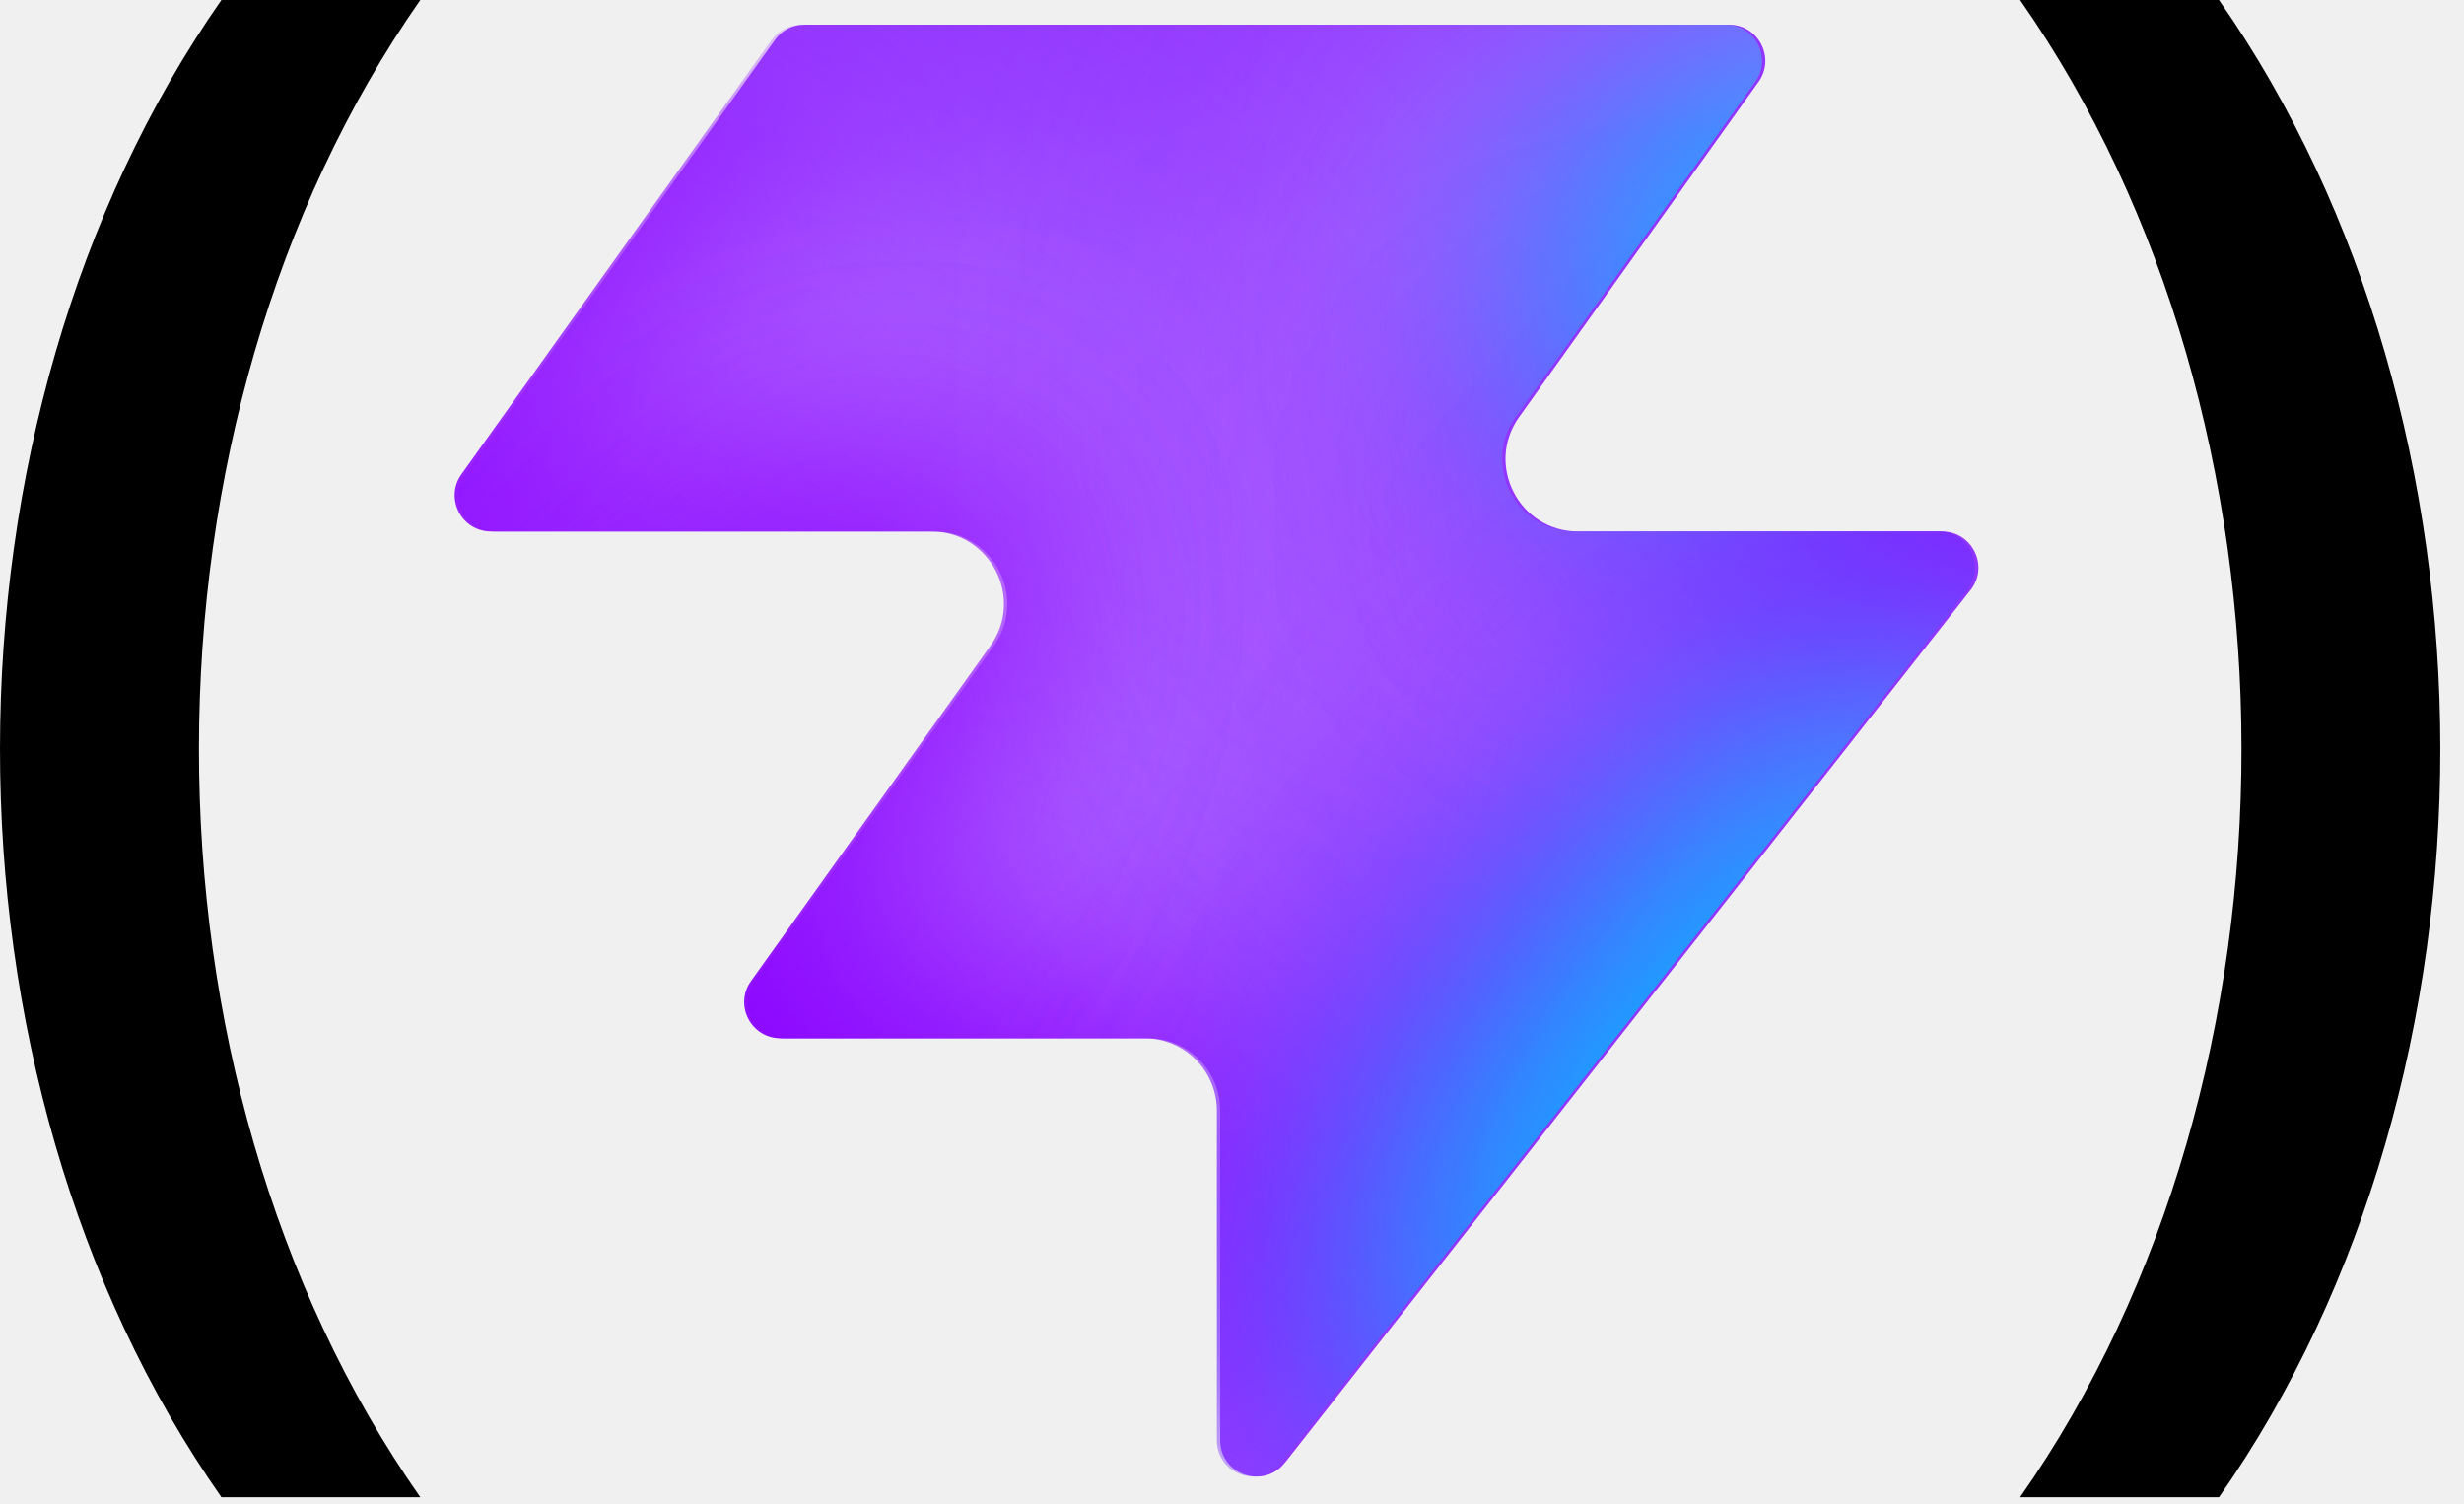
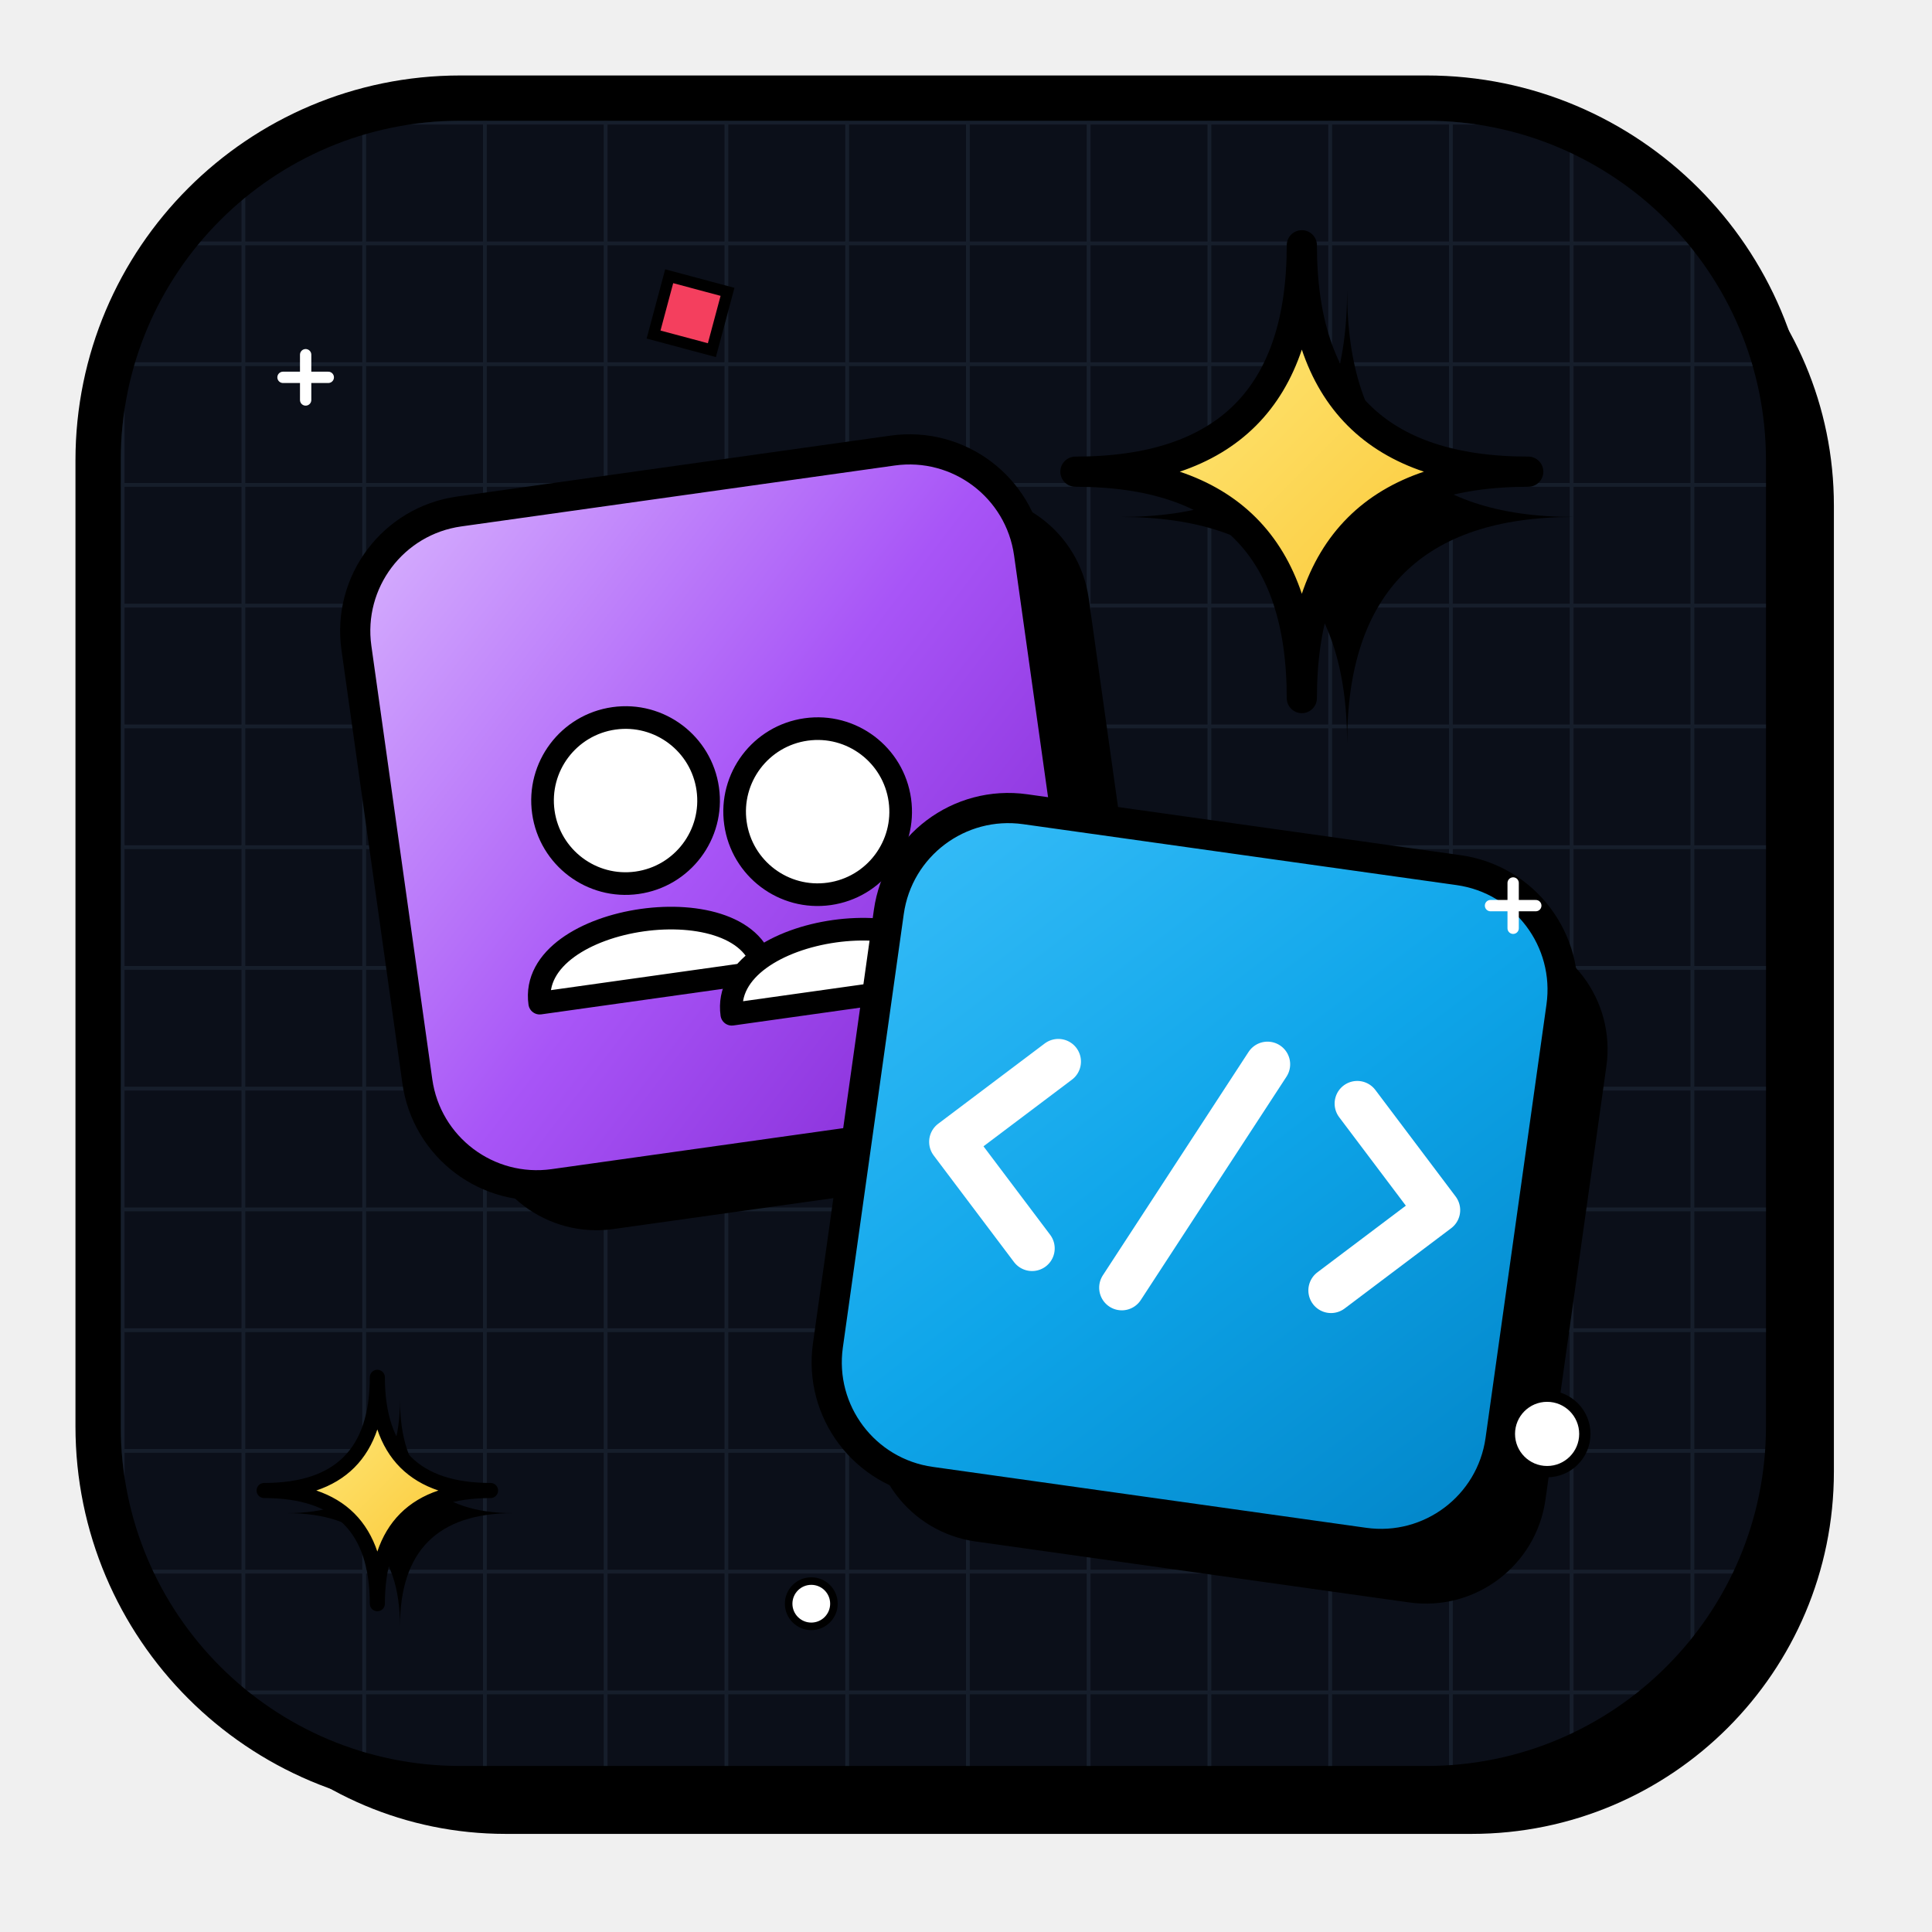
- <svg xmlns="http://www.w3.org/2000/svg" width="77" height="47" fill="none" aria-labelledby="vite-logo-title" viewBox="0 0 77 47">
-   <style>.parenthesis{fill:#000}@media (prefers-color-scheme:dark){.parenthesis{fill:#fff}}</style>
-   <path fill="#9135ff" d="M40.151 45.71c-.663.844-2.02.374-2.02-.699V34.708a2.26 2.26 0 0 0-2.262-2.262H24.493c-.92 0-1.457-1.04-.92-1.788l7.479-10.471c1.07-1.498 0-3.578-1.842-3.578H15.443c-.92 0-1.456-1.04-.92-1.788l9.696-13.576c.213-.297.556-.474.92-.474h28.894c.92 0 1.456 1.04.92 1.788l-7.48 10.472c-1.07 1.497 0 3.578 1.842 3.578h11.376c.944 0 1.474 1.087.89 1.83L40.153 45.712z" />
-   <mask id="a" width="48" height="47" x="14" y="0" maskUnits="userSpaceOnUse" style="mask-type:alpha">
-     <path fill="#000" d="M40.047 45.71c-.663.843-2.02.374-2.02-.699V34.708a2.26 2.26 0 0 0-2.262-2.262H24.389c-.92 0-1.457-1.04-.92-1.788l7.479-10.472c1.07-1.497 0-3.578-1.842-3.578H15.34c-.92 0-1.456-1.04-.92-1.788l9.696-13.575c.213-.297.556-.474.92-.474H53.93c.92 0 1.456 1.04.92 1.788L47.37 13.03c-1.07 1.498 0 3.578 1.842 3.578h11.376c.944 0 1.474 1.088.89 1.831L40.049 45.712z" />
-   </mask>
-   <g mask="url(#a)">
-     <g filter="url(#b)">
-       <ellipse cx="5.508" cy="14.704" fill="#eee6ff" rx="5.508" ry="14.704" transform="rotate(269.814 20.96 11.29)scale(-1 1)" />
-     </g>
-     <g filter="url(#c)">
-       <ellipse cx="10.399" cy="29.851" fill="#eee6ff" rx="10.399" ry="29.851" transform="rotate(89.814 -16.902 -8.275)scale(1 -1)" />
-     </g>
-     <g filter="url(#d)">
-       <ellipse cx="5.508" cy="30.487" fill="#8900ff" rx="5.508" ry="30.487" transform="rotate(89.814 -19.197 -7.127)scale(1 -1)" />
-     </g>
-     <g filter="url(#e)">
-       <ellipse cx="5.508" cy="30.599" fill="#8900ff" rx="5.508" ry="30.599" transform="rotate(89.814 -25.928 4.177)scale(1 -1)" />
-     </g>
-     <g filter="url(#f)">
-       <ellipse cx="5.508" cy="30.599" fill="#8900ff" rx="5.508" ry="30.599" transform="rotate(89.814 -25.738 5.52)scale(1 -1)" />
-     </g>
-     <g filter="url(#g)">
-       <ellipse cx="14.072" cy="22.078" fill="#eee6ff" rx="14.072" ry="22.078" transform="rotate(93.35 31.245 55.578)scale(-1 1)" />
-     </g>
-     <g filter="url(#h)">
-       <ellipse cx="3.47" cy="21.501" fill="#8900ff" rx="3.47" ry="21.501" transform="rotate(89.009 35.419 55.202)scale(-1 1)" />
-     </g>
-     <g filter="url(#i)">
-       <ellipse cx="3.47" cy="21.501" fill="#8900ff" rx="3.47" ry="21.501" transform="rotate(89.009 35.419 55.202)scale(-1 1)" />
-     </g>
-     <g filter="url(#j)">
-       <ellipse cx="14.592" cy="9.743" fill="#8900ff" rx="4.407" ry="29.108" transform="rotate(39.51 14.592 9.743)" />
-     </g>
-     <g filter="url(#k)">
-       <ellipse cx="61.728" cy="-5.321" fill="#8900ff" rx="4.407" ry="29.108" transform="rotate(37.892 61.728 -5.32)" />
-     </g>
-     <g filter="url(#l)">
-       <ellipse cx="55.618" cy="7.104" fill="#00c2ff" rx="5.971" ry="9.665" transform="rotate(37.892 55.618 7.104)" />
-     </g>
-     <g filter="url(#m)">
-       <ellipse cx="12.326" cy="39.103" fill="#8900ff" rx="4.407" ry="29.108" transform="rotate(37.892 12.326 39.103)" />
-     </g>
-     <g filter="url(#n)">
-       <ellipse cx="12.326" cy="39.103" fill="#8900ff" rx="4.407" ry="29.108" transform="rotate(37.892 12.326 39.103)" />
-     </g>
-     <g filter="url(#o)">
-       <ellipse cx="49.857" cy="30.678" fill="#8900ff" rx="4.407" ry="29.108" transform="rotate(37.892 49.857 30.678)" />
-     </g>
-     <g filter="url(#p)">
-       <ellipse cx="52.623" cy="33.171" fill="#00c2ff" rx="5.971" ry="15.297" transform="rotate(37.892 52.623 33.17)" />
+ <svg xmlns="http://www.w3.org/2000/svg" viewBox="0 0 512 512" width="100%" height="100%">
+   <defs>
+     <pattern id="grid" width="32" height="32" patternUnits="userSpaceOnUse">
+       <path d="M 32 0 L 0 0 0 32" fill="none" stroke="#1f2937" stroke-width="2" stroke-opacity="0.6" />
+     </pattern>
+     <linearGradient id="purpleGrad" x1="0%" y1="0%" x2="100%" y2="100%">
+       <stop offset="0%" stop-color="#d8b4fe" />
+       <stop offset="50%" stop-color="#a855f7" />
+       <stop offset="100%" stop-color="#7e22ce" />
+     </linearGradient>
+     <linearGradient id="blueGrad" x1="0%" y1="0%" x2="100%" y2="100%">
+       <stop offset="0%" stop-color="#38bdf8" />
+       <stop offset="50%" stop-color="#0ea5e9" />
+       <stop offset="100%" stop-color="#0284c7" />
+     </linearGradient>
+     <linearGradient id="yellowGrad" x1="0%" y1="0%" x2="100%" y2="100%">
+       <stop offset="0%" stop-color="#fef08a" />
+       <stop offset="100%" stop-color="#fbbf24" />
+     </linearGradient>
+   </defs>
+   <rect x="38" y="38" width="448" height="448" rx="96" fill="#000000" />
+   <rect x="26" y="26" width="448" height="448" rx="96" fill="#0b0f19" stroke="#000000" stroke-width="12" />
+   <rect x="32" y="32" width="436" height="436" rx="90" fill="url(#grid)" />
+   <path d="M 220 250 Q 260 275 285 245" fill="none" stroke="#000000" stroke-width="16" stroke-linecap="round" />
+   <path d="M 220 250 Q 260 275 285 245" fill="none" stroke="#84cc16" stroke-width="8" stroke-linecap="round" />
+   <g transform="translate(90, 140) rotate(-8)">
+     <rect x="14" y="14" width="180" height="180" rx="32" fill="#000000" />
+     <rect x="0" y="0" width="180" height="180" rx="32" fill="url(#purpleGrad)" stroke="#000000" stroke-width="8" />
+     <g transform="translate(90, 90)">
+       <path d="M -55 42 C -55 18, 5 18, 5 42 Z" fill="#ffffff" stroke="#000000" stroke-width="6" stroke-linejoin="round" />
+       <circle cx="-25" cy="-8" r="22" fill="#ffffff" stroke="#000000" stroke-width="6" />
+       <path d="M -5 52 C -5 28, 55 28, 55 52 Z" fill="#ffffff" stroke="#000000" stroke-width="6" stroke-linejoin="round" />
+       <circle cx="25" cy="2" r="22" fill="#ffffff" stroke="#000000" stroke-width="6" />
    </g>
  </g>
-   <path d="M6.919 0c-9.198 13.166-9.252 33.575 0 46.789h6.215c-9.25-13.214-9.196-33.623 0-46.789zm62.424 0h-6.215c9.198 13.166 9.252 33.575 0 46.789h6.215c9.25-13.214 9.196-33.623 0-46.789" class="parenthesis" />
-   <defs>
-     <filter id="b" width="60.045" height="41.654" x="-5.564" y="16.92" color-interpolation-filters="sRGB" filterUnits="userSpaceOnUse">
-       <feFlood flood-opacity="0" result="BackgroundImageFix" />
-       <feBlend in="SourceGraphic" in2="BackgroundImageFix" result="shape" />
-       <feGaussianBlur result="effect1_foregroundBlur_2002_17286" stdDeviation="7.659" />
-     </filter>
-     <filter id="c" width="90.34" height="51.437" x="-40.407" y="-6.762" color-interpolation-filters="sRGB" filterUnits="userSpaceOnUse">
-       <feFlood flood-opacity="0" result="BackgroundImageFix" />
-       <feBlend in="SourceGraphic" in2="BackgroundImageFix" result="shape" />
-       <feGaussianBlur result="effect1_foregroundBlur_2002_17286" stdDeviation="7.659" />
-     </filter>
-     <filter id="d" width="79.355" height="29.4" x="-35.435" y="2.801" color-interpolation-filters="sRGB" filterUnits="userSpaceOnUse">
-       <feFlood flood-opacity="0" result="BackgroundImageFix" />
-       <feBlend in="SourceGraphic" in2="BackgroundImageFix" result="shape" />
-       <feGaussianBlur result="effect1_foregroundBlur_2002_17286" stdDeviation="4.596" />
-     </filter>
-     <filter id="e" width="79.579" height="29.4" x="-30.84" y="20.8" color-interpolation-filters="sRGB" filterUnits="userSpaceOnUse">
-       <feFlood flood-opacity="0" result="BackgroundImageFix" />
-       <feBlend in="SourceGraphic" in2="BackgroundImageFix" result="shape" />
-       <feGaussianBlur result="effect1_foregroundBlur_2002_17286" stdDeviation="4.596" />
-     </filter>
-     <filter id="f" width="79.579" height="29.4" x="-29.307" y="21.949" color-interpolation-filters="sRGB" filterUnits="userSpaceOnUse">
-       <feFlood flood-opacity="0" result="BackgroundImageFix" />
-       <feBlend in="SourceGraphic" in2="BackgroundImageFix" result="shape" />
-       <feGaussianBlur result="effect1_foregroundBlur_2002_17286" stdDeviation="4.596" />
-     </filter>
-     <filter id="g" width="74.749" height="58.852" x="29.961" y="-17.13" color-interpolation-filters="sRGB" filterUnits="userSpaceOnUse">
-       <feFlood flood-opacity="0" result="BackgroundImageFix" />
-       <feBlend in="SourceGraphic" in2="BackgroundImageFix" result="shape" />
-       <feGaussianBlur result="effect1_foregroundBlur_2002_17286" stdDeviation="7.659" />
-     </filter>
-     <filter id="h" width="61.377" height="25.362" x="37.754" y="3.055" color-interpolation-filters="sRGB" filterUnits="userSpaceOnUse">
-       <feFlood flood-opacity="0" result="BackgroundImageFix" />
-       <feBlend in="SourceGraphic" in2="BackgroundImageFix" result="shape" />
-       <feGaussianBlur result="effect1_foregroundBlur_2002_17286" stdDeviation="4.596" />
-     </filter>
-     <filter id="i" width="61.377" height="25.362" x="37.754" y="3.055" color-interpolation-filters="sRGB" filterUnits="userSpaceOnUse">
-       <feFlood flood-opacity="0" result="BackgroundImageFix" />
-       <feBlend in="SourceGraphic" in2="BackgroundImageFix" result="shape" />
-       <feGaussianBlur result="effect1_foregroundBlur_2002_17286" stdDeviation="4.596" />
-     </filter>
-     <filter id="j" width="56.045" height="63.649" x="-13.43" y="-22.082" color-interpolation-filters="sRGB" filterUnits="userSpaceOnUse">
-       <feFlood flood-opacity="0" result="BackgroundImageFix" />
-       <feBlend in="SourceGraphic" in2="BackgroundImageFix" result="shape" />
-       <feGaussianBlur result="effect1_foregroundBlur_2002_17286" stdDeviation="4.596" />
-     </filter>
-     <filter id="k" width="54.814" height="64.646" x="34.321" y="-37.644" color-interpolation-filters="sRGB" filterUnits="userSpaceOnUse">
-       <feFlood flood-opacity="0" result="BackgroundImageFix" />
-       <feBlend in="SourceGraphic" in2="BackgroundImageFix" result="shape" />
-       <feGaussianBlur result="effect1_foregroundBlur_2002_17286" stdDeviation="4.596" />
-     </filter>
-     <filter id="l" width="33.541" height="35.313" x="38.847" y="-10.552" color-interpolation-filters="sRGB" filterUnits="userSpaceOnUse">
-       <feFlood flood-opacity="0" result="BackgroundImageFix" />
-       <feBlend in="SourceGraphic" in2="BackgroundImageFix" result="shape" />
-       <feGaussianBlur result="effect1_foregroundBlur_2002_17286" stdDeviation="4.596" />
-     </filter>
-     <filter id="m" width="54.814" height="64.646" x="-15.081" y="6.78" color-interpolation-filters="sRGB" filterUnits="userSpaceOnUse">
-       <feFlood flood-opacity="0" result="BackgroundImageFix" />
-       <feBlend in="SourceGraphic" in2="BackgroundImageFix" result="shape" />
-       <feGaussianBlur result="effect1_foregroundBlur_2002_17286" stdDeviation="4.596" />
-     </filter>
-     <filter id="n" width="54.814" height="64.646" x="-15.081" y="6.78" color-interpolation-filters="sRGB" filterUnits="userSpaceOnUse">
-       <feFlood flood-opacity="0" result="BackgroundImageFix" />
-       <feBlend in="SourceGraphic" in2="BackgroundImageFix" result="shape" />
-       <feGaussianBlur result="effect1_foregroundBlur_2002_17286" stdDeviation="4.596" />
-     </filter>
-     <filter id="o" width="54.814" height="64.646" x="22.45" y="-1.645" color-interpolation-filters="sRGB" filterUnits="userSpaceOnUse">
-       <feFlood flood-opacity="0" result="BackgroundImageFix" />
-       <feBlend in="SourceGraphic" in2="BackgroundImageFix" result="shape" />
-       <feGaussianBlur result="effect1_foregroundBlur_2002_17286" stdDeviation="4.596" />
-     </filter>
-     <filter id="p" width="39.409" height="43.623" x="32.919" y="11.36" color-interpolation-filters="sRGB" filterUnits="userSpaceOnUse">
-       <feFlood flood-opacity="0" result="BackgroundImageFix" />
-       <feBlend in="SourceGraphic" in2="BackgroundImageFix" result="shape" />
-       <feGaussianBlur result="effect1_foregroundBlur_2002_17286" stdDeviation="4.596" />
-     </filter>
-   </defs>
+   <g transform="translate(240, 210) rotate(8)">
+     <rect x="14" y="14" width="180" height="180" rx="32" fill="#000000" />
+     <rect x="0" y="0" width="180" height="180" rx="32" fill="url(#blueGrad)" stroke="#000000" stroke-width="8" />
+     <g transform="translate(90, 90)">
+       <path d="M -40 -25 L -65 0 L -40 25" fill="none" stroke="#ffffff" stroke-width="12" stroke-linecap="round" stroke-linejoin="round" />
+       <path d="M 40 -25 L 65 0 L 40 25" fill="none" stroke="#ffffff" stroke-width="12" stroke-linecap="round" stroke-linejoin="round" />
+       <line x1="15" y1="-32" x2="-15" y2="32" stroke="#ffffff" stroke-width="12" stroke-linecap="round" />
+     </g>
+   </g>
+   <g transform="translate(345, 125)">
+     <path d="M 12 -48 Q 12 12 -48 12 Q 12 12 12 72 Q 12 12 72 12 Q 12 12 12 -48 Z" fill="#000000" />
+     <path d="M 0 -60 Q 0 0 -60 0 Q 0 0 0 60 Q 0 0 60 0 Q 0 0 0 -60 Z" fill="url(#yellowGrad)" stroke="#000000" stroke-width="8" stroke-linejoin="round" />
+   </g>
+   <g transform="translate(100, 395) scale(0.5)">
+     <path d="M 12 -48 Q 12 12 -48 12 Q 12 12 12 72 Q 12 12 72 12 Q 12 12 12 -48 Z" fill="#000000" />
+     <path d="M 0 -60 Q 0 0 -60 0 Q 0 0 0 60 Q 0 0 60 0 Q 0 0 0 -60 Z" fill="url(#yellowGrad)" stroke="#000000" stroke-width="8" stroke-linejoin="round" />
+   </g>
+   <rect x="175" y="75" width="16" height="16" fill="#f43f5e" stroke="#000000" stroke-width="3" transform="rotate(15 183 83)" />
+   <circle cx="410" cy="380" r="10" fill="#ffffff" stroke="#000000" stroke-width="3" />
+   <circle cx="215" cy="425" r="6" fill="#ffffff" stroke="#000000" stroke-width="2" />
+   <path d="M 395 240 L 407 240 M 401 234 L 401 246" stroke="#ffffff" stroke-width="3" stroke-linecap="round" />
+   <path d="M 75 100 L 87 100 M 81 94 L 81 106" stroke="#ffffff" stroke-width="3" stroke-linecap="round" />
</svg>
